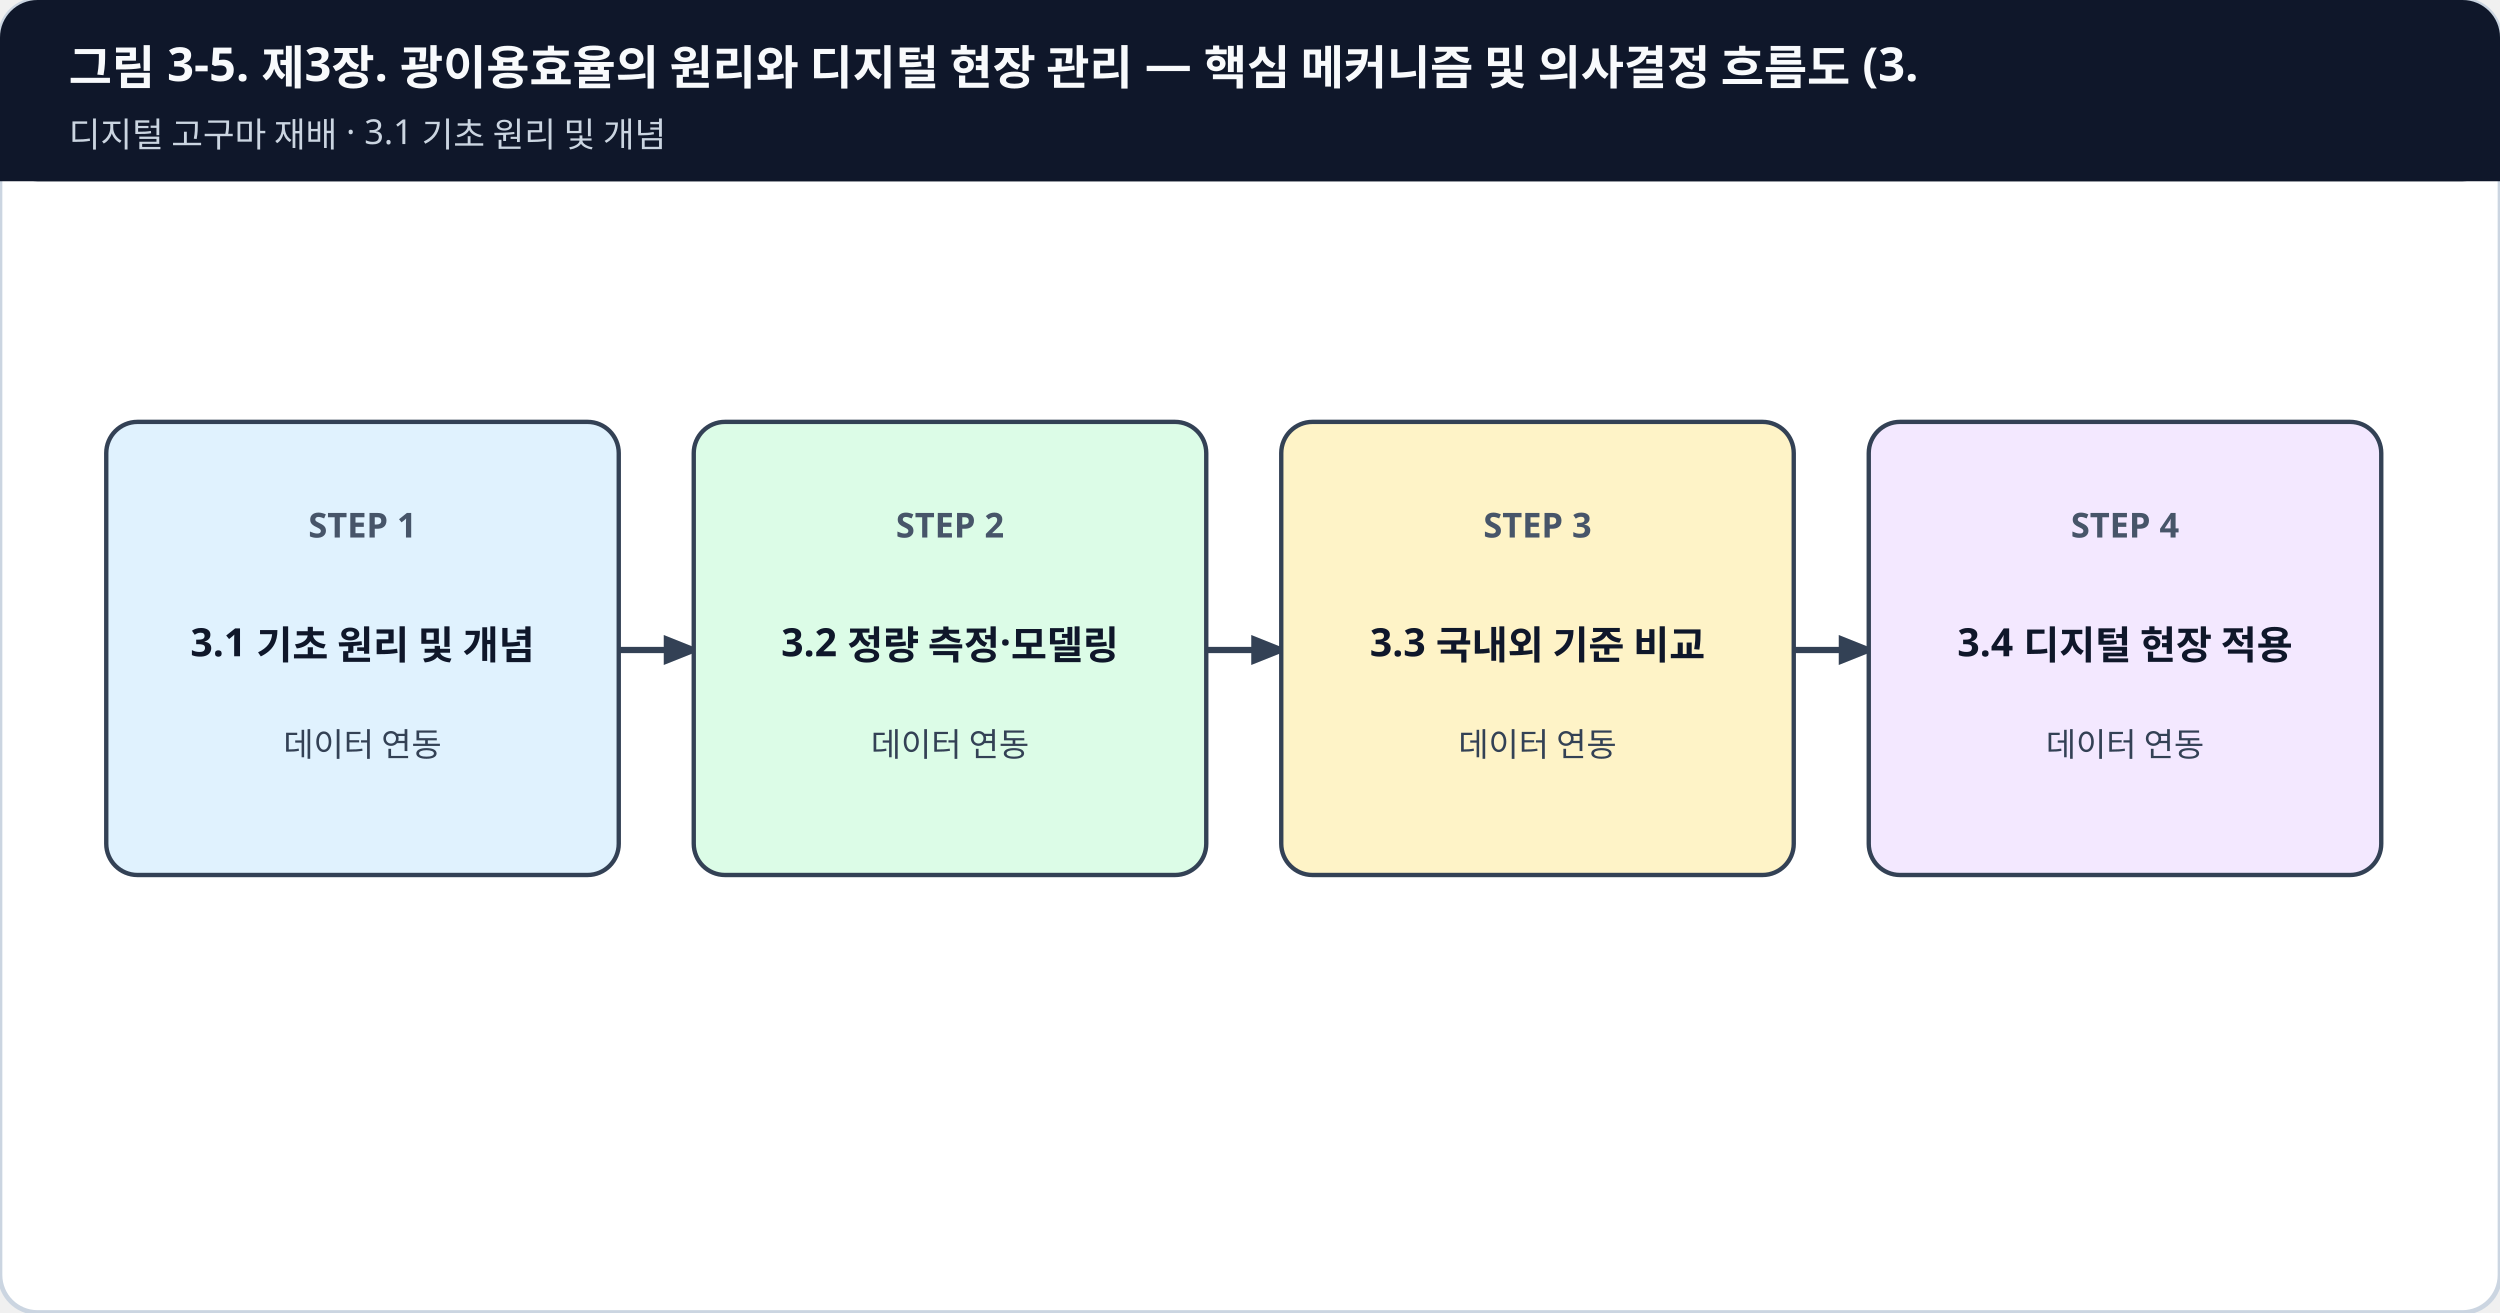
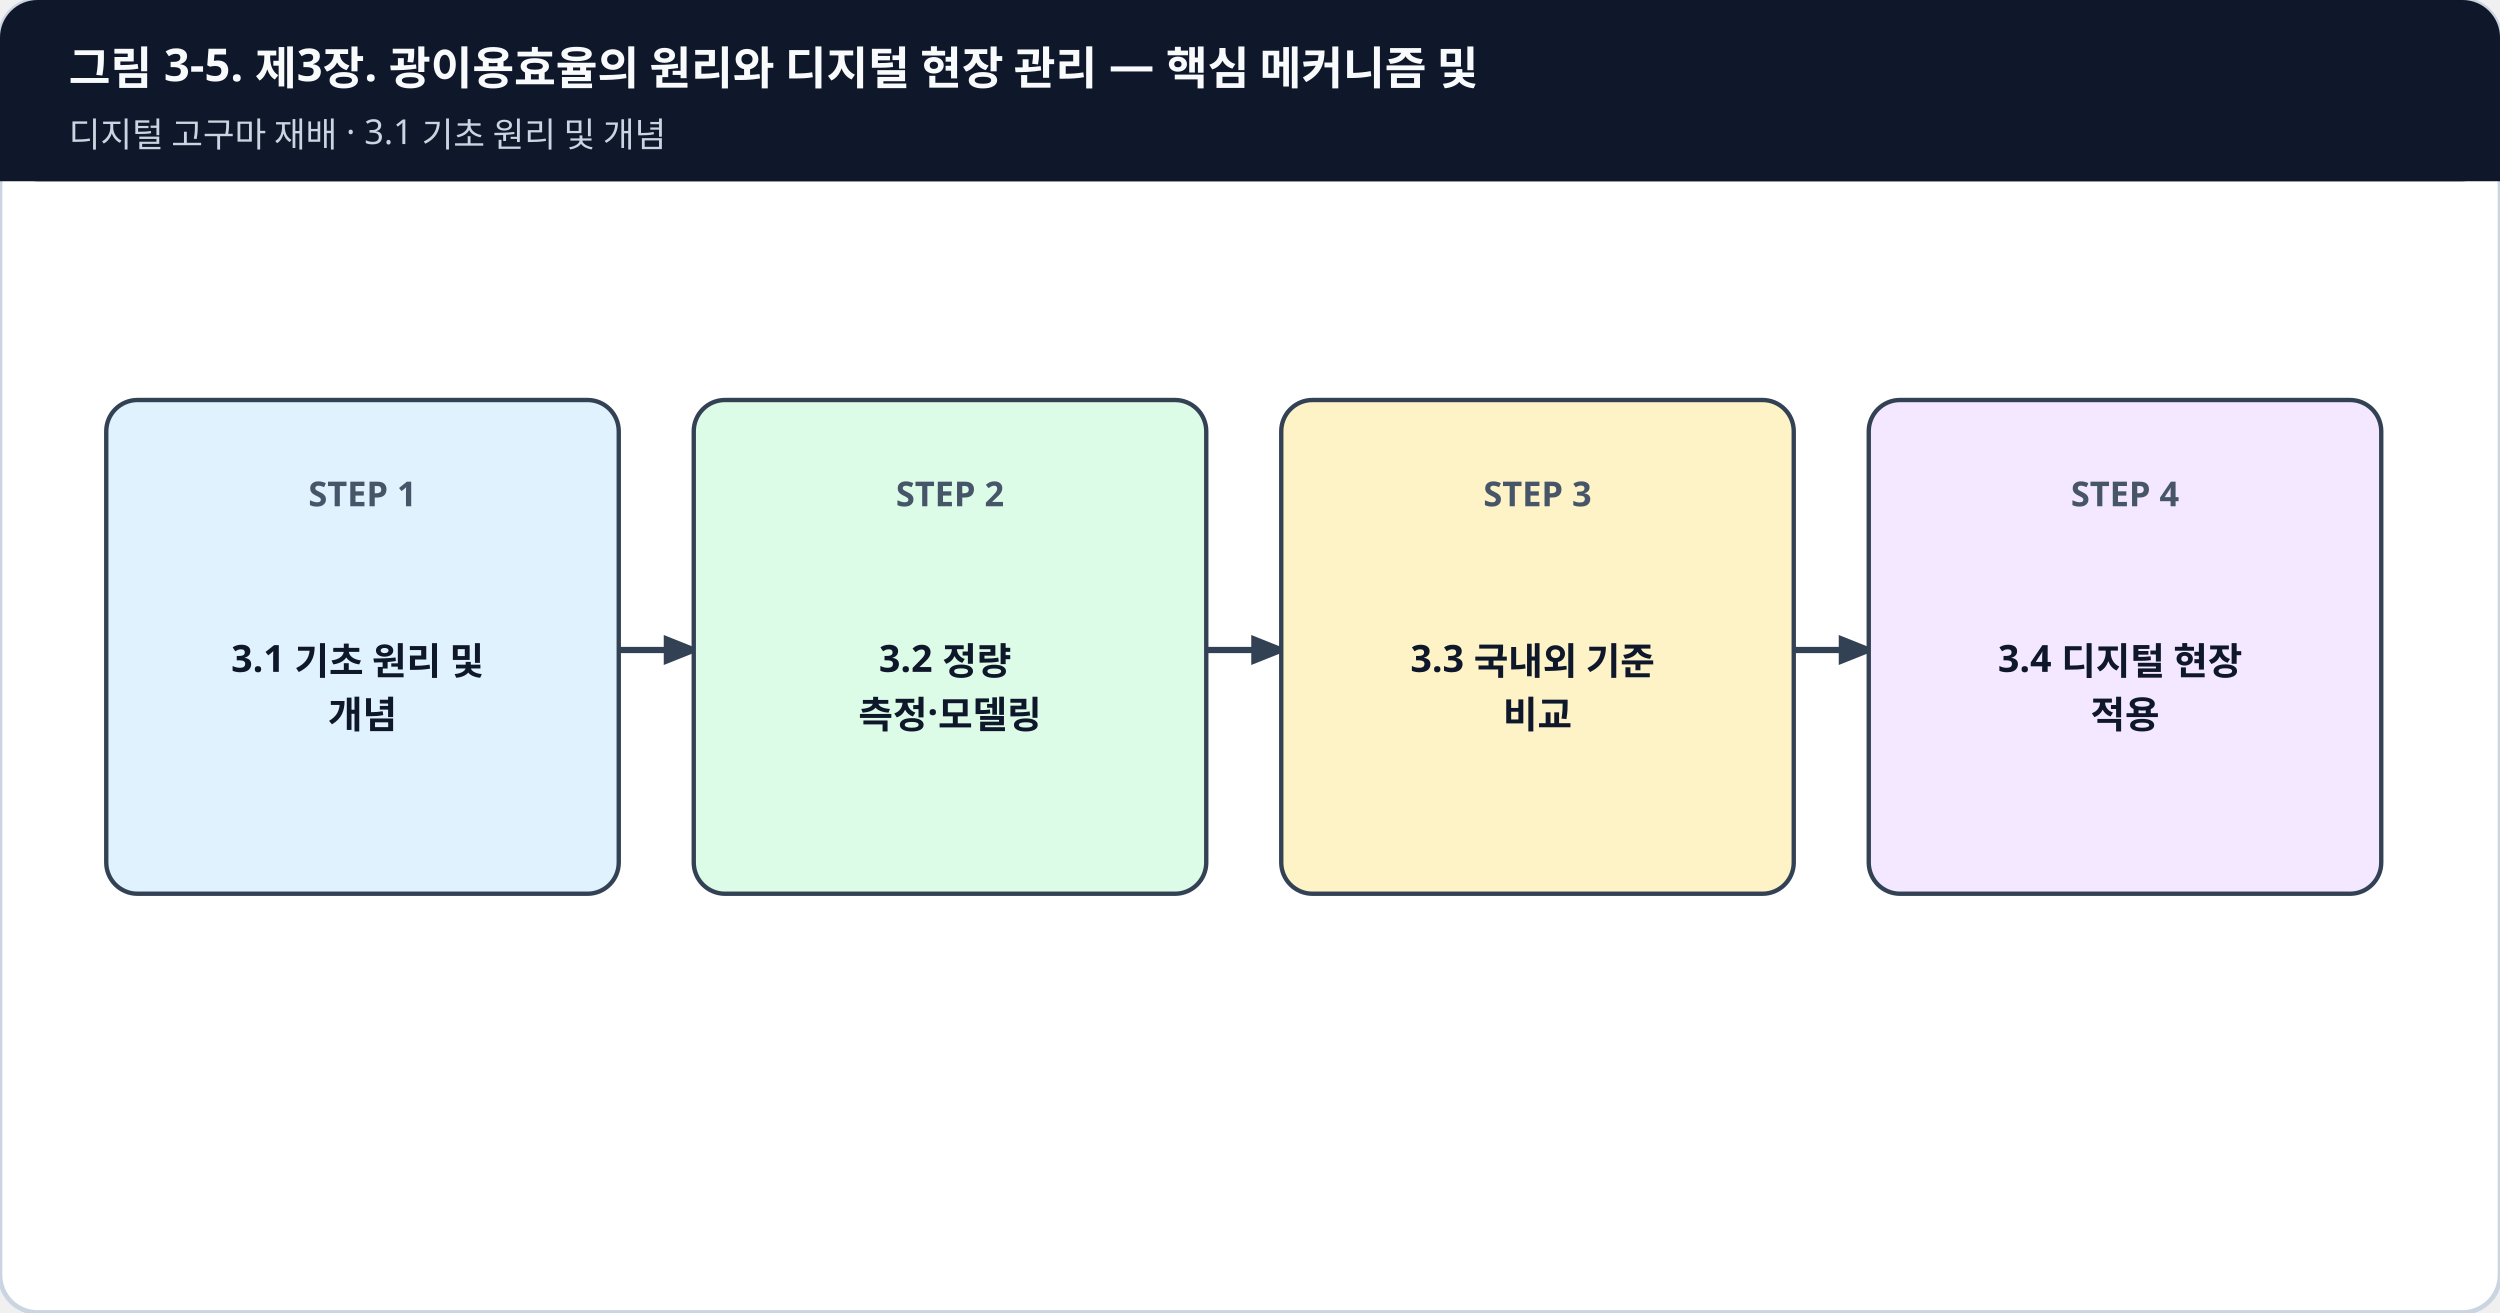
<svg xmlns="http://www.w3.org/2000/svg" viewBox="0 0 800 420" width="800" height="420" style="background:#ffffff;font-family:'Malgun Gothic', 'Apple SD Gothic Neo', 'Noto Sans KR', sans-serif;">
  <rect x="0" y="0" width="800" height="420" rx="12" fill="#ffffff" stroke="#cbd5e1" stroke-width="1.5" />
  <rect x="0" y="0" width="800" height="58" rx="12" fill="#0f172a" />
  <rect x="0" y="42" width="800" height="16" fill="#0f172a" />
-   <text x="22" y="27" font-size="15" font-weight="700" fill="#f8fafc">그림 3-5. 제3장. 광이용효율의 원리와 디지털 현장 관리 — 핵심 메커니즘 및 의사결정 흐름도 (3.</text>
+   <text x="22" y="27" font-size="14.5" font-weight="700" fill="#f8fafc">그림 3-5. 제3장. 광이용효율의 원리와 디지털 현장 관리 — 핵심 메커니즘 및</text>
  <text x="22" y="47" font-size="11" fill="#cbd5e1">디지털 고구마 재배 · 3.1 기초 원리 및 개념</text>
  <defs>
    <marker id="ar" viewBox="0 0 10 10" refX="8" refY="5" markerWidth="6" markerHeight="6" orient="auto">
      <path d="M 0 1 L 10 5 L 0 9 z" fill="#334155" />
    </marker>
  </defs>
-   <rect x="34" y="135" width="164" height="145" rx="10" fill="#e0f2fe" stroke="#334155" stroke-width="1.4" />
-   <text x="116" y="172" text-anchor="middle" font-size="11" font-weight="700" fill="#475569">STEP 1</text>
-   <text x="116" y="210" text-anchor="middle" font-size="12.5" font-weight="700" fill="#0f172a">3.1 기초 원리 및 개념</text>
-   <text x="116" y="242" text-anchor="middle" font-size="10.5" fill="#334155">데이터 연동</text>
+   <rect x="34" y="128" width="164" height="158" rx="10" fill="#e0f2fe" stroke="#334155" stroke-width="1.4" />
+   <text x="116" y="162" text-anchor="middle" font-size="11" font-weight="700" fill="#475569">STEP 1</text>
+   <text text-anchor="middle" font-size="12" font-weight="700" fill="#0f172a">
+     <tspan x="116" y="215.0">3.1 기초 원리 및</tspan>
+     <tspan x="116" y="233.0">개념</tspan>
+   </text>
  <line x1="198" y1="208" x2="222" y2="208" stroke="#334155" stroke-width="2" marker-end="url(#ar)" />
-   <rect x="222" y="135" width="164" height="145" rx="10" fill="#dcfce7" stroke="#334155" stroke-width="1.4" />
-   <text x="304" y="172" text-anchor="middle" font-size="11" font-weight="700" fill="#475569">STEP 2</text>
-   <text x="304" y="210" text-anchor="middle" font-size="12.5" font-weight="700" fill="#0f172a">3.2 정량 측정·모델링</text>
-   <text x="304" y="242" text-anchor="middle" font-size="10.5" fill="#334155">데이터 연동</text>
+   <rect x="222" y="128" width="164" height="158" rx="10" fill="#dcfce7" stroke="#334155" stroke-width="1.4" />
+   <text x="304" y="162" text-anchor="middle" font-size="11" font-weight="700" fill="#475569">STEP 2</text>
+   <text text-anchor="middle" font-size="12" font-weight="700" fill="#0f172a">
+     <tspan x="304" y="215.0">3.2 정량</tspan>
+     <tspan x="304" y="233.0">측정·모델링</tspan>
+   </text>
  <line x1="386" y1="208" x2="410" y2="208" stroke="#334155" stroke-width="2" marker-end="url(#ar)" />
-   <rect x="410" y="135" width="164" height="145" rx="10" fill="#fef3c7" stroke="#334155" stroke-width="1.4" />
-   <text x="492" y="172" text-anchor="middle" font-size="11" font-weight="700" fill="#475569">STEP 3</text>
-   <text x="492" y="210" text-anchor="middle" font-size="12.5" font-weight="700" fill="#0f172a">3.3 국내외 기준 비교</text>
-   <text x="492" y="242" text-anchor="middle" font-size="10.5" fill="#334155">데이터 연동</text>
+   <rect x="410" y="128" width="164" height="158" rx="10" fill="#fef3c7" stroke="#334155" stroke-width="1.4" />
+   <text x="492" y="162" text-anchor="middle" font-size="11" font-weight="700" fill="#475569">STEP 3</text>
+   <text text-anchor="middle" font-size="12" font-weight="700" fill="#0f172a">
+     <tspan x="492" y="215.0">3.3 국내외 기준</tspan>
+     <tspan x="492" y="233.0">비교</tspan>
+   </text>
  <line x1="574" y1="208" x2="598" y2="208" stroke="#334155" stroke-width="2" marker-end="url(#ar)" />
-   <rect x="598" y="135" width="164" height="145" rx="10" fill="#f3e8ff" stroke="#334155" stroke-width="1.4" />
-   <text x="680" y="172" text-anchor="middle" font-size="11" font-weight="700" fill="#475569">STEP 4</text>
-   <text x="680" y="210" text-anchor="middle" font-size="12.5" font-weight="700" fill="#0f172a">3.4 디지털 현장 적용</text>
-   <text x="680" y="242" text-anchor="middle" font-size="10.5" fill="#334155">데이터 연동</text>
+   <rect x="598" y="128" width="164" height="158" rx="10" fill="#f3e8ff" stroke="#334155" stroke-width="1.4" />
+   <text x="680" y="162" text-anchor="middle" font-size="11" font-weight="700" fill="#475569">STEP 4</text>
+   <text text-anchor="middle" font-size="12" font-weight="700" fill="#0f172a">
+     <tspan x="680" y="215.0">3.4 디지털 현장</tspan>
+     <tspan x="680" y="233.0">적용</tspan>
+   </text>
</svg>
